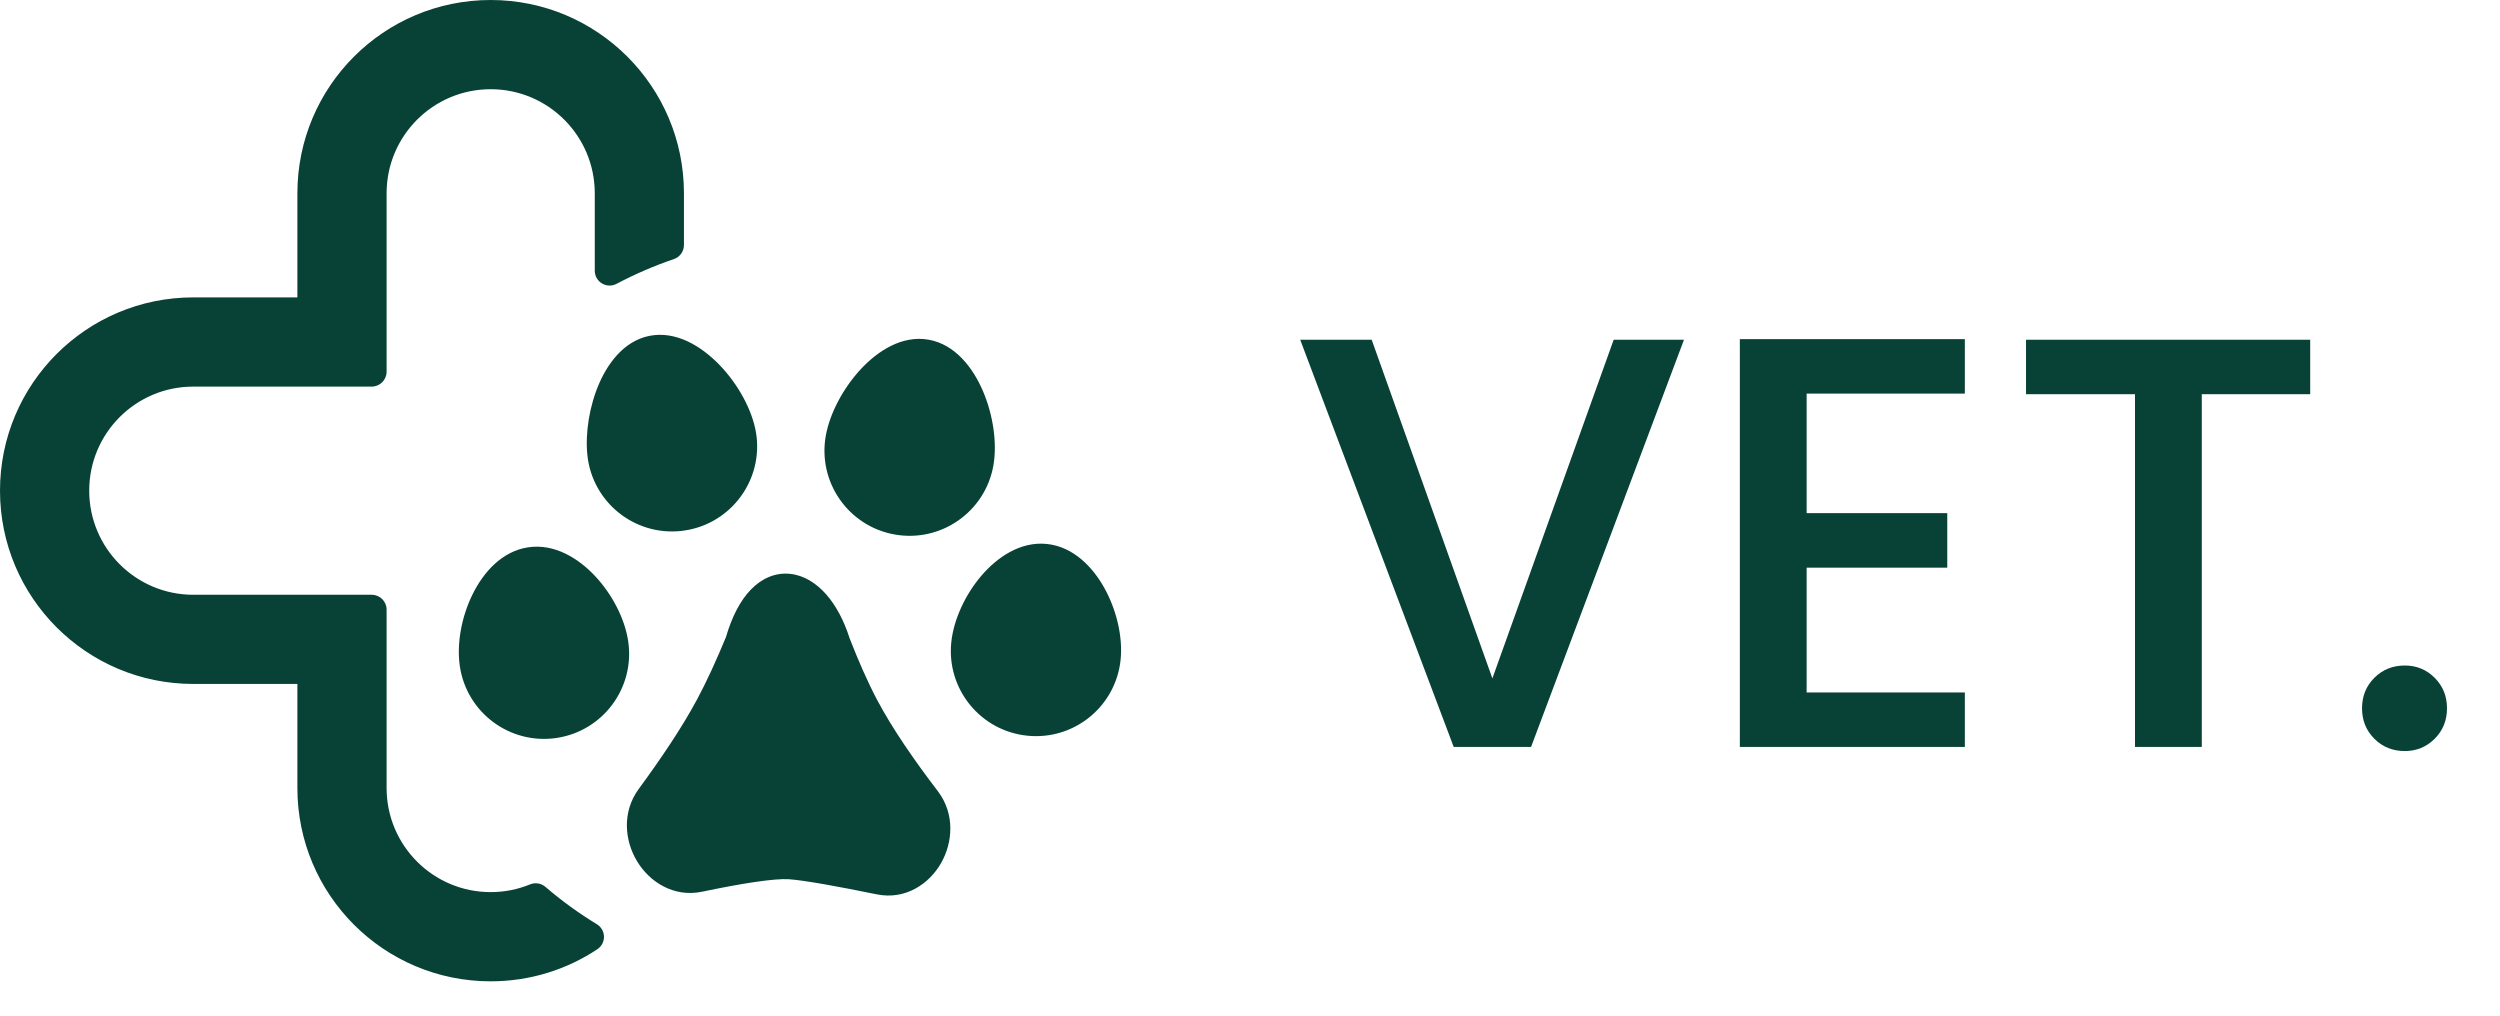
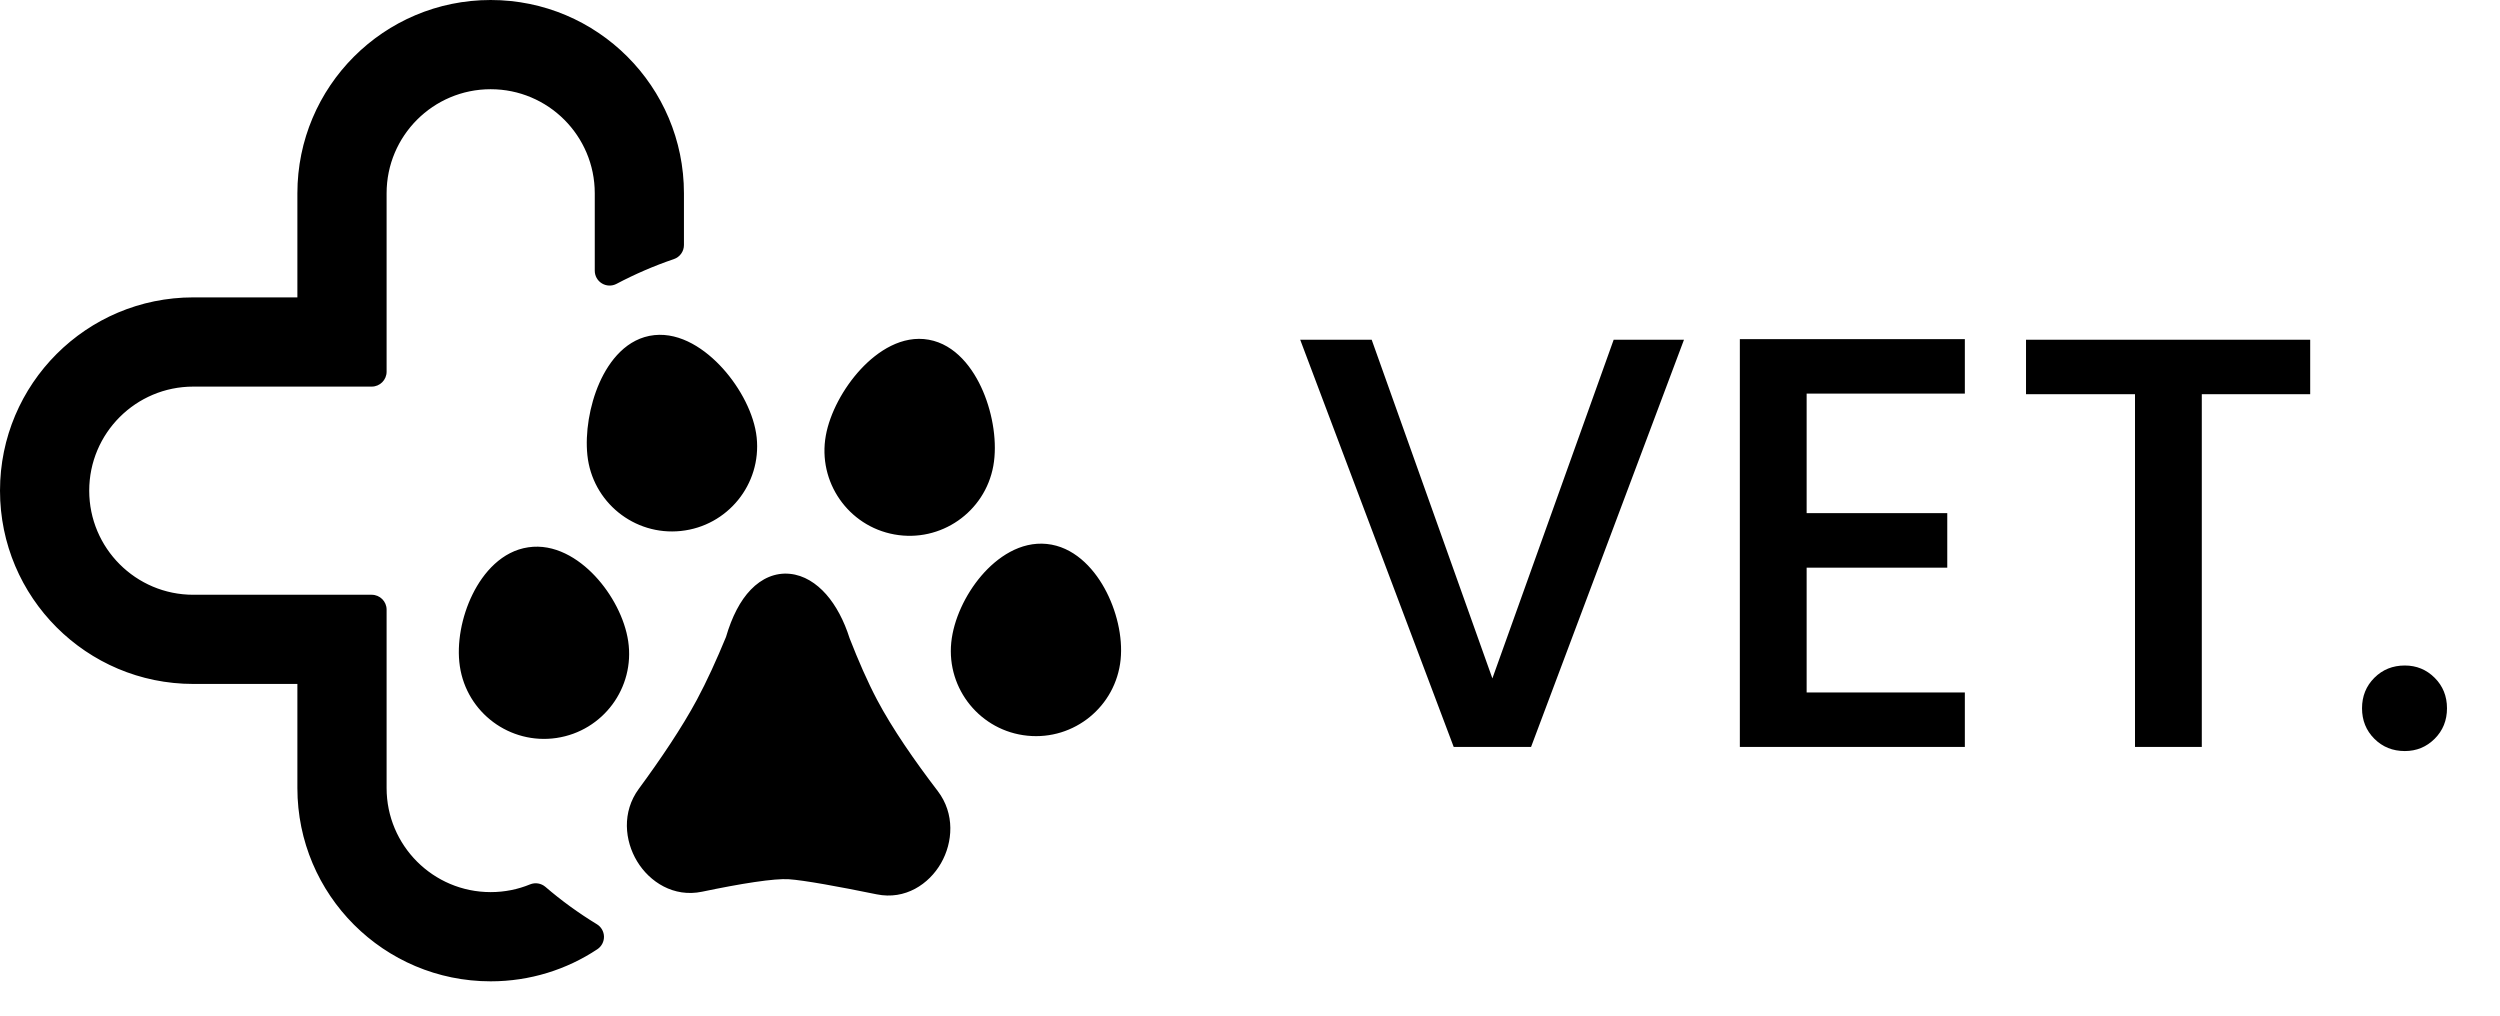
- <svg xmlns="http://www.w3.org/2000/svg" width="64" height="26" viewBox="0 0 64 26" fill="none" class="svg">
-   <path d="M43.11 8.697L39.195 19.122H37.215L33.285 8.697H35.115L38.205 17.367L41.31 8.697H43.11ZM46.25 10.077V13.137H49.85V14.532H46.25V17.727H50.3V19.122H44.54V8.682H50.3V10.077H46.25ZM59.141 8.697V10.092H56.366V19.122H54.656V10.092H51.866V8.697H59.141ZM61.563 19.227C61.253 19.227 60.993 19.122 60.783 18.912C60.573 18.702 60.468 18.442 60.468 18.132C60.468 17.822 60.573 17.562 60.783 17.352C60.993 17.142 61.253 17.037 61.563 17.037C61.863 17.037 62.118 17.142 62.328 17.352C62.538 17.562 62.643 17.822 62.643 18.132C62.643 18.442 62.538 18.702 62.328 18.912C62.118 19.122 61.863 19.227 61.563 19.227Z" fill="#084236" />
-   <path d="M18.945 16.433C19.517 14.44 20.86 14.776 21.391 16.467C21.617 17.047 21.863 17.614 22.117 18.093C22.522 18.859 23.106 19.701 23.703 20.48C24.369 21.352 23.581 22.739 22.521 22.522C21.549 22.323 20.647 22.157 20.215 22.128C19.78 22.099 18.871 22.251 17.894 22.455C16.835 22.676 16.008 21.305 16.659 20.421C17.224 19.653 17.779 18.832 18.177 18.093C18.44 17.603 18.701 17.024 18.945 16.433Z" fill="#084236" />
-   <path d="M25.054 11.858C24.878 12.836 23.942 13.484 22.965 13.307C21.987 13.13 21.339 12.195 21.515 11.218C21.692 10.24 22.733 8.894 23.711 9.071C24.688 9.248 25.231 10.881 25.054 11.858Z" fill="#084236" />
-   <path d="M18.992 11.239C19.096 12.227 18.379 13.111 17.391 13.215C16.403 13.318 15.519 12.601 15.415 11.614C15.312 10.626 15.803 9.061 16.791 8.958C17.778 8.854 18.889 10.251 18.992 11.239Z" fill="#084236" />
-   <path d="M15.706 16.472C15.851 17.455 15.173 18.369 14.191 18.515C13.209 18.661 12.294 17.983 12.148 17C12.002 16.018 12.596 14.533 13.579 14.387C14.561 14.242 15.56 15.49 15.706 16.472Z" fill="#084236" />
-   <path d="M28.309 16.847C28.21 17.835 27.328 18.555 26.34 18.456C25.352 18.356 24.631 17.474 24.731 16.486C24.831 15.498 25.77 14.204 26.759 14.304C27.747 14.404 28.409 15.859 28.309 16.847Z" fill="#084236" />
-   <path d="M9.516 4.948C9.516 3.267 10.879 1.903 12.561 1.903C14.243 1.903 15.606 3.267 15.606 4.948L15.606 6.93C16.091 6.673 16.6 6.453 17.129 6.273V4.948C17.129 2.426 15.084 0.381 12.561 0.381C10.038 0.381 7.993 2.426 7.993 4.948L7.993 7.993H4.948C2.426 7.993 0.381 10.038 0.381 12.561C0.381 15.084 2.426 17.129 4.948 17.129H7.993V20.174C7.993 22.696 10.038 24.741 12.561 24.741C13.492 24.741 14.359 24.463 15.081 23.984C14.597 23.69 14.14 23.358 13.715 22.993C13.359 23.139 12.969 23.219 12.561 23.219C10.879 23.219 9.516 21.855 9.516 20.174V15.606H4.948C3.267 15.606 1.903 14.243 1.903 12.561C1.903 10.879 3.267 9.516 4.948 9.516H9.516L9.516 4.948Z" fill="#084236" />
-   <path fill-rule="evenodd" clip-rule="evenodd" d="M12.561 0.761C10.249 0.761 8.374 2.636 8.374 4.948L8.374 7.993C8.374 8.204 8.204 8.374 7.993 8.374H4.948C2.636 8.374 0.761 10.249 0.761 12.561C0.761 14.873 2.636 16.748 4.948 16.748H7.993C8.204 16.748 8.374 16.918 8.374 17.129V20.174C8.374 22.486 10.249 24.361 12.561 24.361C13.2 24.361 13.806 24.218 14.348 23.962C14.103 23.793 13.867 23.614 13.639 23.426C13.3 23.539 12.937 23.599 12.561 23.599C10.669 23.599 9.135 22.066 9.135 20.174V15.987H4.948C3.056 15.987 1.523 14.453 1.523 12.561C1.523 10.669 3.056 9.135 4.948 9.135H9.135L9.135 4.948C9.135 3.056 10.669 1.523 12.561 1.523C14.453 1.523 15.987 3.056 15.987 4.948L15.987 6.318C16.235 6.204 16.489 6.099 16.748 6.004V4.948C16.748 2.636 14.873 0.761 12.561 0.761ZM7.613 4.948C7.613 2.215 9.828 0 12.561 0C15.294 0 17.509 2.215 17.509 4.948V6.273C17.509 6.436 17.405 6.581 17.251 6.633C16.742 6.806 16.252 7.019 15.784 7.266C15.666 7.329 15.524 7.325 15.41 7.256C15.295 7.187 15.226 7.064 15.226 6.93L15.226 4.948C15.226 3.477 14.033 2.284 12.561 2.284C11.089 2.284 9.897 3.477 9.897 4.948L9.897 9.516C9.897 9.726 9.726 9.897 9.516 9.897H4.948C3.477 9.897 2.284 11.089 2.284 12.561C2.284 14.033 3.477 15.226 4.948 15.226H9.516C9.726 15.226 9.897 15.396 9.897 15.606V20.174C9.897 21.645 11.089 22.838 12.561 22.838C12.919 22.838 13.259 22.768 13.57 22.64C13.703 22.586 13.854 22.611 13.963 22.704C14.372 23.056 14.812 23.375 15.278 23.659C15.39 23.726 15.459 23.846 15.462 23.976C15.464 24.107 15.4 24.229 15.291 24.301C14.509 24.82 13.569 25.122 12.561 25.122C9.828 25.122 7.613 22.907 7.613 20.174V17.509H4.948C2.215 17.509 0 15.294 0 12.561C0 9.828 2.215 7.613 4.948 7.613H7.613L7.613 4.948ZM17.94 9.944C17.553 9.514 17.14 9.304 16.83 9.336C16.542 9.367 16.256 9.623 16.042 10.108C15.834 10.578 15.749 11.149 15.794 11.574C15.875 12.352 16.573 12.918 17.351 12.836C18.13 12.755 18.695 12.057 18.614 11.279C18.573 10.887 18.317 10.363 17.94 9.944ZM18.506 9.435C18.956 9.935 19.308 10.603 19.371 11.2C19.496 12.396 18.627 13.468 17.431 13.593C16.234 13.719 15.162 12.85 15.037 11.653C14.978 11.09 15.087 10.386 15.346 9.8C15.598 9.23 16.051 8.653 16.751 8.579C17.429 8.508 18.065 8.945 18.506 9.435ZM22.592 9.97C22.229 10.363 21.964 10.88 21.89 11.285C21.751 12.056 22.262 12.793 23.032 12.933C23.803 13.072 24.54 12.561 24.68 11.79C24.753 11.389 24.678 10.812 24.465 10.314C24.246 9.801 23.94 9.5 23.643 9.446C23.349 9.393 22.967 9.566 22.592 9.97ZM22.034 9.453C22.468 8.985 23.095 8.573 23.778 8.697C24.459 8.82 24.913 9.424 25.165 10.015C25.424 10.622 25.533 11.35 25.429 11.926C25.215 13.11 24.081 13.896 22.897 13.682C21.713 13.468 20.927 12.334 21.141 11.15C21.244 10.578 21.588 9.934 22.034 9.453ZM25.701 15.234C25.372 15.619 25.151 16.119 25.11 16.524C25.031 17.303 25.599 17.998 26.378 18.077C27.157 18.156 27.852 17.588 27.931 16.809C27.972 16.404 27.854 15.87 27.609 15.427C27.359 14.975 27.034 14.714 26.72 14.683C26.407 14.651 26.037 14.841 25.701 15.234ZM25.122 14.74C25.529 14.264 26.122 13.857 26.797 13.925C27.471 13.993 27.972 14.51 28.275 15.058C28.583 15.615 28.747 16.302 28.688 16.885C28.567 18.083 27.499 18.955 26.302 18.834C25.104 18.714 24.232 17.645 24.352 16.448C24.411 15.865 24.709 15.224 25.122 14.74ZM14.678 15.267C14.325 14.89 13.946 14.718 13.634 14.764C13.323 14.81 13.01 15.086 12.782 15.549C12.557 16.003 12.465 16.541 12.525 16.944C12.64 17.719 13.361 18.253 14.135 18.139C14.909 18.024 15.444 17.303 15.329 16.528C15.269 16.125 15.025 15.637 14.678 15.267ZM15.233 14.746C15.669 15.21 15.996 15.837 16.082 16.416C16.259 17.607 15.437 18.715 14.247 18.892C13.056 19.068 11.948 18.247 11.772 17.056C11.686 16.477 11.817 15.782 12.099 15.212C12.376 14.65 12.852 14.11 13.523 14.011C14.193 13.911 14.805 14.29 15.233 14.746ZM19.768 15.624C19.611 15.787 19.444 16.075 19.311 16.538L19.305 16.559L19.297 16.578C19.051 17.176 18.784 17.768 18.512 18.273C18.102 19.035 17.535 19.873 16.966 20.646C16.751 20.939 16.765 21.332 16.961 21.655C17.157 21.979 17.482 22.152 17.817 22.083C18.309 21.98 18.788 21.889 19.202 21.828C19.607 21.768 19.979 21.731 20.24 21.749C20.703 21.78 21.633 21.952 22.597 22.149C22.928 22.217 23.244 22.043 23.429 21.72C23.616 21.396 23.622 21.001 23.4 20.712C22.799 19.925 22.2 19.064 21.78 18.271C21.517 17.774 21.265 17.193 21.036 16.605L21.032 16.593L21.028 16.581C20.907 16.195 20.745 15.908 20.579 15.719C20.412 15.529 20.258 15.458 20.146 15.447C20.046 15.438 19.918 15.469 19.768 15.624ZM21.75 16.34C21.606 15.885 21.401 15.501 21.151 15.216C20.899 14.931 20.582 14.725 20.22 14.69C19.847 14.653 19.499 14.806 19.22 15.096C18.951 15.374 18.738 15.784 18.585 16.308C18.347 16.885 18.093 17.444 17.841 17.913C17.456 18.629 16.913 19.433 16.353 20.195C15.917 20.787 15.99 21.522 16.31 22.05C16.629 22.578 17.247 22.979 17.972 22.828C18.457 22.727 18.92 22.639 19.314 22.581C19.716 22.521 20.017 22.497 20.189 22.508C20.59 22.535 21.465 22.695 22.444 22.895C23.174 23.044 23.783 22.633 24.089 22.099C24.395 21.567 24.45 20.831 24.005 20.249C23.414 19.476 22.844 18.654 22.453 17.915C22.211 17.457 21.972 16.909 21.75 16.34Z" fill="#084236" />
+ <svg xmlns="http://www.w3.org/2000/svg" width="64" height="26" viewBox="0 0 64 26" fill="none" class="svg" version="1.1" id="svg18">
+   <defs id="defs22" />
+   <path d="M43.11 8.697L39.195 19.122H37.215L33.285 8.697H35.115L38.205 17.367L41.31 8.697H43.11ZM46.25 10.077V13.137H49.85V14.532H46.25V17.727H50.3V19.122H44.54V8.682H50.3V10.077H46.25ZM59.141 8.697V10.092H56.366V19.122H54.656V10.092H51.866V8.697H59.141ZM61.563 19.227C61.253 19.227 60.993 19.122 60.783 18.912C60.573 18.702 60.468 18.442 60.468 18.132C60.468 17.822 60.573 17.562 60.783 17.352C60.993 17.142 61.253 17.037 61.563 17.037C61.863 17.037 62.118 17.142 62.328 17.352C62.538 17.562 62.643 17.822 62.643 18.132C62.643 18.442 62.538 18.702 62.328 18.912C62.118 19.122 61.863 19.227 61.563 19.227Z" fill="#084236" id="path2" style="fill:#000000" />
+   <path d="M18.945 16.433C19.517 14.44 20.86 14.776 21.391 16.467C21.617 17.047 21.863 17.614 22.117 18.093C22.522 18.859 23.106 19.701 23.703 20.48C24.369 21.352 23.581 22.739 22.521 22.522C21.549 22.323 20.647 22.157 20.215 22.128C19.78 22.099 18.871 22.251 17.894 22.455C16.835 22.676 16.008 21.305 16.659 20.421C17.224 19.653 17.779 18.832 18.177 18.093C18.44 17.603 18.701 17.024 18.945 16.433Z" fill="#084236" id="path4" style="fill:#000000" />
+   <path d="M25.054 11.858C24.878 12.836 23.942 13.484 22.965 13.307C21.987 13.13 21.339 12.195 21.515 11.218C21.692 10.24 22.733 8.894 23.711 9.071C24.688 9.248 25.231 10.881 25.054 11.858Z" fill="#084236" id="path6" style="fill:#000000" />
+   <path d="M18.992 11.239C19.096 12.227 18.379 13.111 17.391 13.215C16.403 13.318 15.519 12.601 15.415 11.614C15.312 10.626 15.803 9.061 16.791 8.958C17.778 8.854 18.889 10.251 18.992 11.239Z" fill="#084236" id="path8" style="fill:#000000" />
+   <path d="M15.706 16.472C15.851 17.455 15.173 18.369 14.191 18.515C13.209 18.661 12.294 17.983 12.148 17C12.002 16.018 12.596 14.533 13.579 14.387C14.561 14.242 15.56 15.49 15.706 16.472Z" fill="#084236" id="path10" style="fill:#000000" />
+   <path d="M28.309 16.847C28.21 17.835 27.328 18.555 26.34 18.456C25.352 18.356 24.631 17.474 24.731 16.486C24.831 15.498 25.77 14.204 26.759 14.304C27.747 14.404 28.409 15.859 28.309 16.847Z" fill="#084236" id="path12" style="fill:#000000" />
+   <path d="M9.516 4.948C9.516 3.267 10.879 1.903 12.561 1.903C14.243 1.903 15.606 3.267 15.606 4.948L15.606 6.93C16.091 6.673 16.6 6.453 17.129 6.273V4.948C17.129 2.426 15.084 0.381 12.561 0.381C10.038 0.381 7.993 2.426 7.993 4.948L7.993 7.993H4.948C2.426 7.993 0.381 10.038 0.381 12.561C0.381 15.084 2.426 17.129 4.948 17.129H7.993V20.174C7.993 22.696 10.038 24.741 12.561 24.741C13.492 24.741 14.359 24.463 15.081 23.984C14.597 23.69 14.14 23.358 13.715 22.993C13.359 23.139 12.969 23.219 12.561 23.219C10.879 23.219 9.516 21.855 9.516 20.174V15.606H4.948C3.267 15.606 1.903 14.243 1.903 12.561C1.903 10.879 3.267 9.516 4.948 9.516H9.516L9.516 4.948Z" fill="#084236" id="path14" style="fill:#000000" />
+   <path fill-rule="evenodd" clip-rule="evenodd" d="M12.561 0.761C10.249 0.761 8.374 2.636 8.374 4.948L8.374 7.993C8.374 8.204 8.204 8.374 7.993 8.374H4.948C2.636 8.374 0.761 10.249 0.761 12.561C0.761 14.873 2.636 16.748 4.948 16.748H7.993C8.204 16.748 8.374 16.918 8.374 17.129V20.174C8.374 22.486 10.249 24.361 12.561 24.361C13.2 24.361 13.806 24.218 14.348 23.962C14.103 23.793 13.867 23.614 13.639 23.426C13.3 23.539 12.937 23.599 12.561 23.599C10.669 23.599 9.135 22.066 9.135 20.174V15.987H4.948C3.056 15.987 1.523 14.453 1.523 12.561C1.523 10.669 3.056 9.135 4.948 9.135H9.135L9.135 4.948C9.135 3.056 10.669 1.523 12.561 1.523C14.453 1.523 15.987 3.056 15.987 4.948L15.987 6.318C16.235 6.204 16.489 6.099 16.748 6.004V4.948C16.748 2.636 14.873 0.761 12.561 0.761ZM7.613 4.948C7.613 2.215 9.828 0 12.561 0C15.294 0 17.509 2.215 17.509 4.948V6.273C17.509 6.436 17.405 6.581 17.251 6.633C16.742 6.806 16.252 7.019 15.784 7.266C15.666 7.329 15.524 7.325 15.41 7.256C15.295 7.187 15.226 7.064 15.226 6.93L15.226 4.948C15.226 3.477 14.033 2.284 12.561 2.284C11.089 2.284 9.897 3.477 9.897 4.948L9.897 9.516C9.897 9.726 9.726 9.897 9.516 9.897H4.948C3.477 9.897 2.284 11.089 2.284 12.561C2.284 14.033 3.477 15.226 4.948 15.226H9.516C9.726 15.226 9.897 15.396 9.897 15.606V20.174C9.897 21.645 11.089 22.838 12.561 22.838C12.919 22.838 13.259 22.768 13.57 22.64C13.703 22.586 13.854 22.611 13.963 22.704C14.372 23.056 14.812 23.375 15.278 23.659C15.39 23.726 15.459 23.846 15.462 23.976C15.464 24.107 15.4 24.229 15.291 24.301C14.509 24.82 13.569 25.122 12.561 25.122C9.828 25.122 7.613 22.907 7.613 20.174V17.509H4.948C2.215 17.509 0 15.294 0 12.561C0 9.828 2.215 7.613 4.948 7.613H7.613L7.613 4.948ZM17.94 9.944C17.553 9.514 17.14 9.304 16.83 9.336C16.542 9.367 16.256 9.623 16.042 10.108C15.834 10.578 15.749 11.149 15.794 11.574C15.875 12.352 16.573 12.918 17.351 12.836C18.13 12.755 18.695 12.057 18.614 11.279C18.573 10.887 18.317 10.363 17.94 9.944ZM18.506 9.435C18.956 9.935 19.308 10.603 19.371 11.2C19.496 12.396 18.627 13.468 17.431 13.593C16.234 13.719 15.162 12.85 15.037 11.653C14.978 11.09 15.087 10.386 15.346 9.8C15.598 9.23 16.051 8.653 16.751 8.579C17.429 8.508 18.065 8.945 18.506 9.435ZM22.592 9.97C22.229 10.363 21.964 10.88 21.89 11.285C21.751 12.056 22.262 12.793 23.032 12.933C23.803 13.072 24.54 12.561 24.68 11.79C24.753 11.389 24.678 10.812 24.465 10.314C24.246 9.801 23.94 9.5 23.643 9.446C23.349 9.393 22.967 9.566 22.592 9.97ZM22.034 9.453C22.468 8.985 23.095 8.573 23.778 8.697C24.459 8.82 24.913 9.424 25.165 10.015C25.424 10.622 25.533 11.35 25.429 11.926C25.215 13.11 24.081 13.896 22.897 13.682C21.713 13.468 20.927 12.334 21.141 11.15C21.244 10.578 21.588 9.934 22.034 9.453ZM25.701 15.234C25.372 15.619 25.151 16.119 25.11 16.524C25.031 17.303 25.599 17.998 26.378 18.077C27.157 18.156 27.852 17.588 27.931 16.809C27.972 16.404 27.854 15.87 27.609 15.427C27.359 14.975 27.034 14.714 26.72 14.683C26.407 14.651 26.037 14.841 25.701 15.234ZM25.122 14.74C25.529 14.264 26.122 13.857 26.797 13.925C27.471 13.993 27.972 14.51 28.275 15.058C28.583 15.615 28.747 16.302 28.688 16.885C28.567 18.083 27.499 18.955 26.302 18.834C25.104 18.714 24.232 17.645 24.352 16.448C24.411 15.865 24.709 15.224 25.122 14.74ZM14.678 15.267C14.325 14.89 13.946 14.718 13.634 14.764C13.323 14.81 13.01 15.086 12.782 15.549C12.557 16.003 12.465 16.541 12.525 16.944C12.64 17.719 13.361 18.253 14.135 18.139C14.909 18.024 15.444 17.303 15.329 16.528C15.269 16.125 15.025 15.637 14.678 15.267ZM15.233 14.746C15.669 15.21 15.996 15.837 16.082 16.416C16.259 17.607 15.437 18.715 14.247 18.892C13.056 19.068 11.948 18.247 11.772 17.056C11.686 16.477 11.817 15.782 12.099 15.212C12.376 14.65 12.852 14.11 13.523 14.011C14.193 13.911 14.805 14.29 15.233 14.746ZM19.768 15.624C19.611 15.787 19.444 16.075 19.311 16.538L19.305 16.559L19.297 16.578C19.051 17.176 18.784 17.768 18.512 18.273C18.102 19.035 17.535 19.873 16.966 20.646C16.751 20.939 16.765 21.332 16.961 21.655C17.157 21.979 17.482 22.152 17.817 22.083C18.309 21.98 18.788 21.889 19.202 21.828C19.607 21.768 19.979 21.731 20.24 21.749C20.703 21.78 21.633 21.952 22.597 22.149C22.928 22.217 23.244 22.043 23.429 21.72C23.616 21.396 23.622 21.001 23.4 20.712C22.799 19.925 22.2 19.064 21.78 18.271C21.517 17.774 21.265 17.193 21.036 16.605L21.032 16.593L21.028 16.581C20.907 16.195 20.745 15.908 20.579 15.719C20.412 15.529 20.258 15.458 20.146 15.447C20.046 15.438 19.918 15.469 19.768 15.624ZM21.75 16.34C21.606 15.885 21.401 15.501 21.151 15.216C20.899 14.931 20.582 14.725 20.22 14.69C19.847 14.653 19.499 14.806 19.22 15.096C18.951 15.374 18.738 15.784 18.585 16.308C18.347 16.885 18.093 17.444 17.841 17.913C17.456 18.629 16.913 19.433 16.353 20.195C15.917 20.787 15.99 21.522 16.31 22.05C16.629 22.578 17.247 22.979 17.972 22.828C18.457 22.727 18.92 22.639 19.314 22.581C19.716 22.521 20.017 22.497 20.189 22.508C20.59 22.535 21.465 22.695 22.444 22.895C23.174 23.044 23.783 22.633 24.089 22.099C24.395 21.567 24.45 20.831 24.005 20.249C23.414 19.476 22.844 18.654 22.453 17.915C22.211 17.457 21.972 16.909 21.75 16.34Z" fill="#084236" id="path16" style="fill:#000000" />
</svg>
